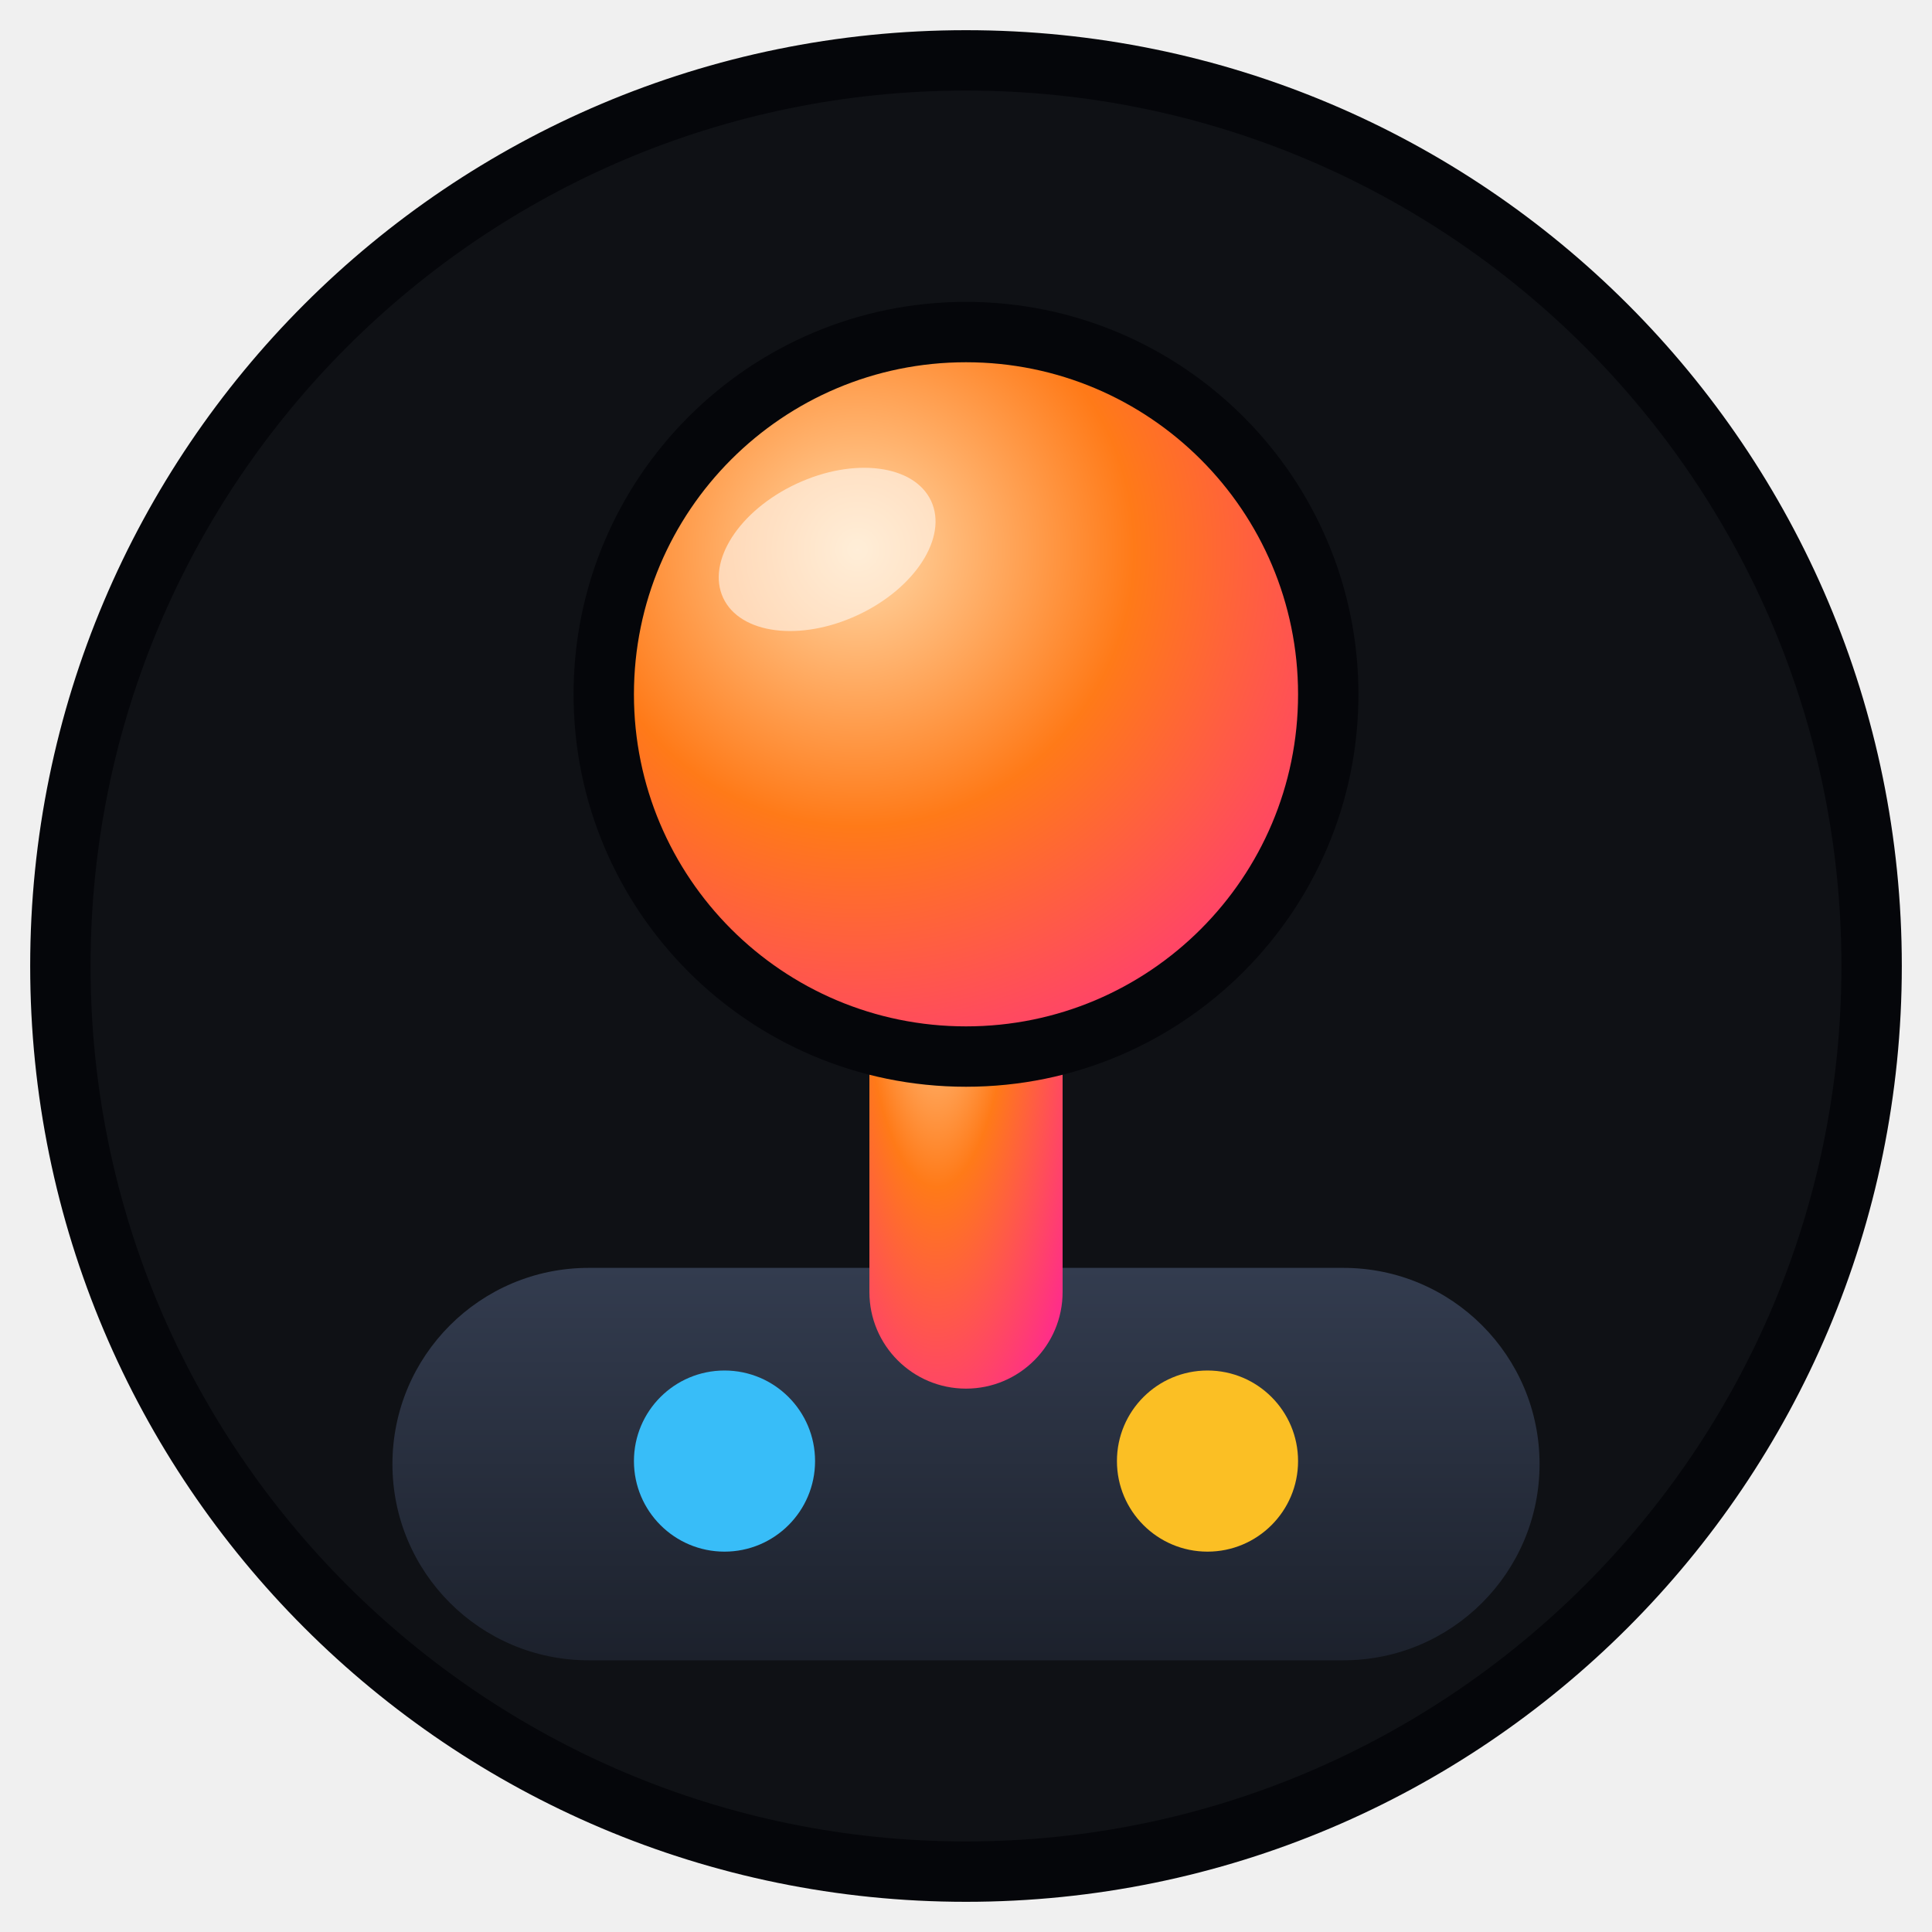
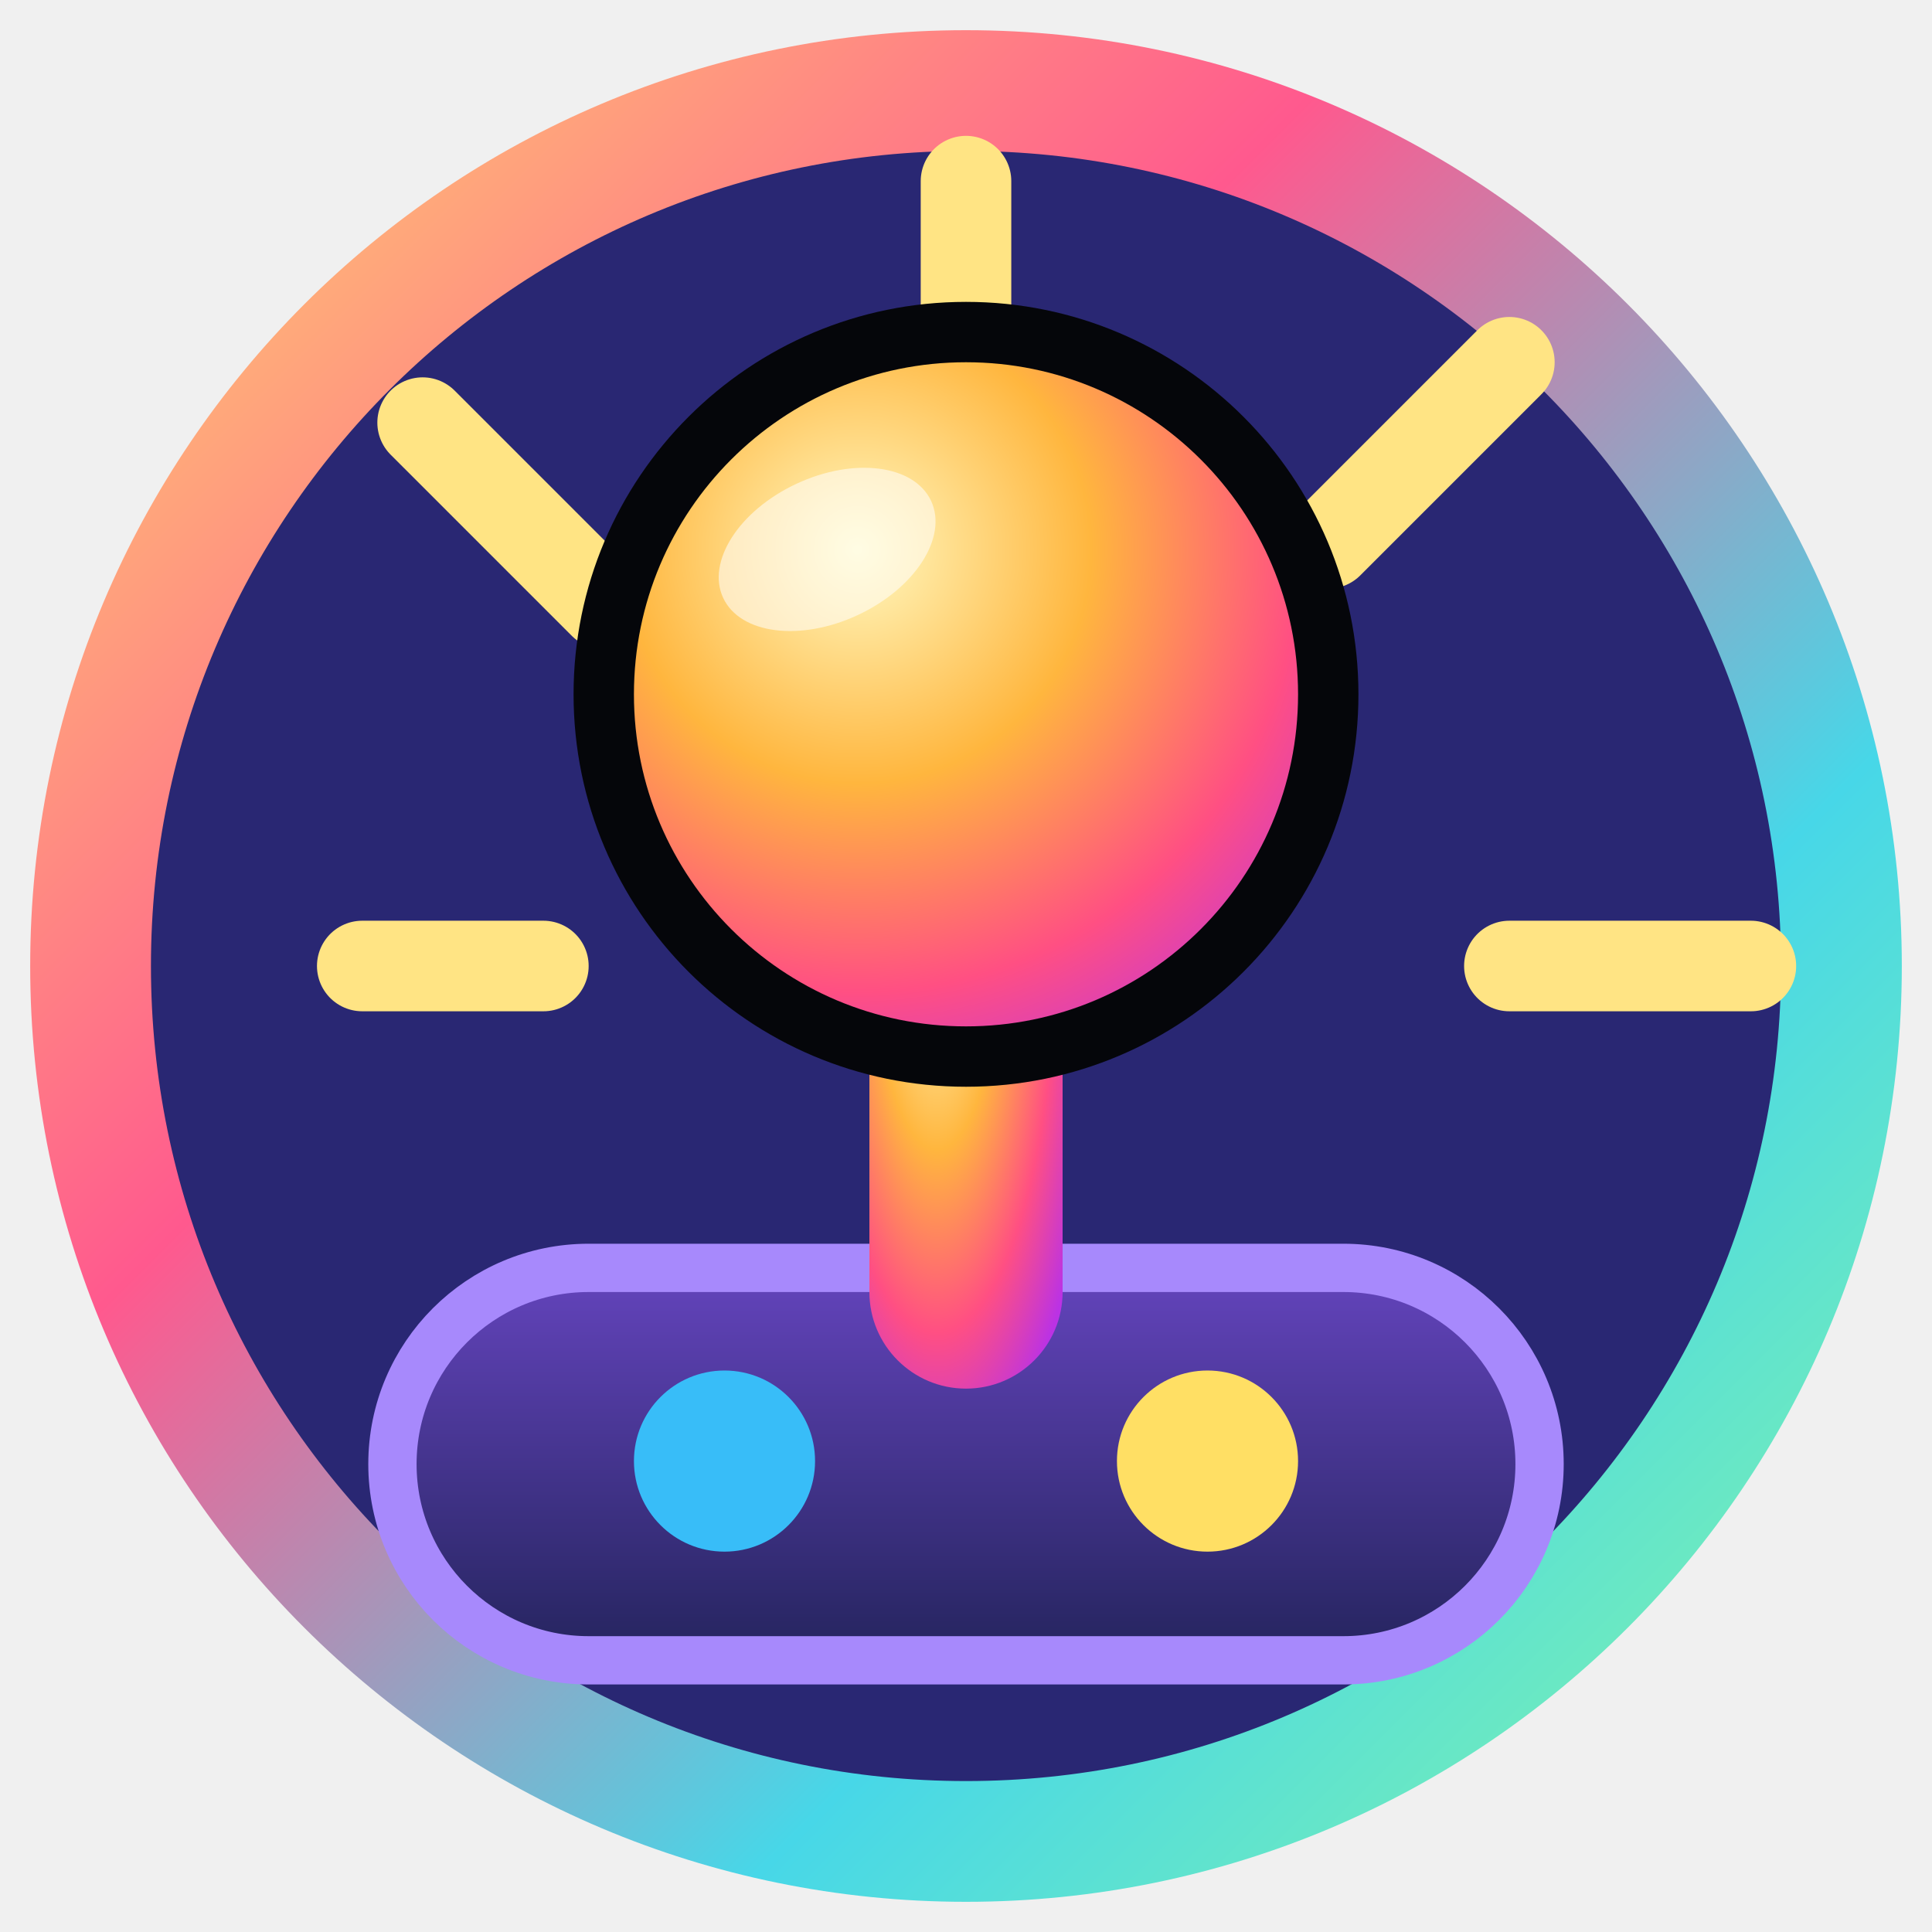
<svg xmlns="http://www.w3.org/2000/svg" viewBox="0 0 32 32" width="32" height="32" role="img" aria-label="Arcade">
  <defs>
    <radialGradient id="ball" cx="0.35" cy="0.3" r="0.85">
-       <stop offset="0" stop-color="#ffd9a8" />
-       <stop offset="0.45" stop-color="#ff7a18" />
-       <stop offset="1" stop-color="#ff2e88" />
+       <stop offset="0" stop-color="#fff9c2" />
+       <stop offset="0.38" stop-color="#ffb63e" />
+       <stop offset="0.72" stop-color="#ff4f83" />
+       <stop offset="1" stop-color="#bb32e4" />
    </radialGradient>
    <linearGradient id="base" x1="0" y1="0" x2="0" y2="1">
-       <stop offset="0" stop-color="#333c4f" />
-       <stop offset="1" stop-color="#1c212c" />
+       <stop offset="0" stop-color="#6444bd" />
+       <stop offset="1" stop-color="#24245d" />
+     </linearGradient>
+     <linearGradient id="rim" x1="0" y1="0" x2="1" y2="1">
+       <stop offset="0" stop-color="#ffd470" />
+       <stop offset="0.35" stop-color="#ff598e" />
+       <stop offset="0.7" stop-color="#47d7e8" />
+       <stop offset="1" stop-color="#82f4aa" />
    </linearGradient>
  </defs>
-   <circle cx="16" cy="16" r="15" fill="#0f1115" stroke="#05060a" stroke-width="1" />
-   <rect x="6.5" y="21" width="19" height="6.5" rx="3.25" fill="url(#base)" />
+   <circle cx="16" cy="16" r="14.5" fill="#292773" stroke="url(#rim)" stroke-width="2" />
+   <path d="M16 3v4M25 6l-3 3M29 16h-4M6 16h3M7 7l3 3" fill="none" stroke="#ffe484" stroke-width="1.5" stroke-linecap="round" />
+   <rect x="6.5" y="21" width="19" height="6.5" rx="3.25" fill="url(#base)" stroke="#a789fc" stroke-width=".8" />
  <circle cx="12" cy="24.2" r="1.5" fill="#38bdf8" />
-   <circle cx="20" cy="24.2" r="1.5" fill="#fbbf24" />
+   <circle cx="20" cy="24.2" r="1.5" fill="#ffdf64" />
  <rect x="14.4" y="12.5" width="3.2" height="10.5" rx="1.6" fill="url(#ball)" />
  <circle cx="16" cy="11.5" r="6" fill="url(#ball)" stroke="#05060a" stroke-width="1" />
  <ellipse cx="13.7" cy="9.1" rx="1.9" ry="1.2" fill="#ffffff" opacity="0.55" transform="rotate(-25 13.7 9.1)" />
</svg>
